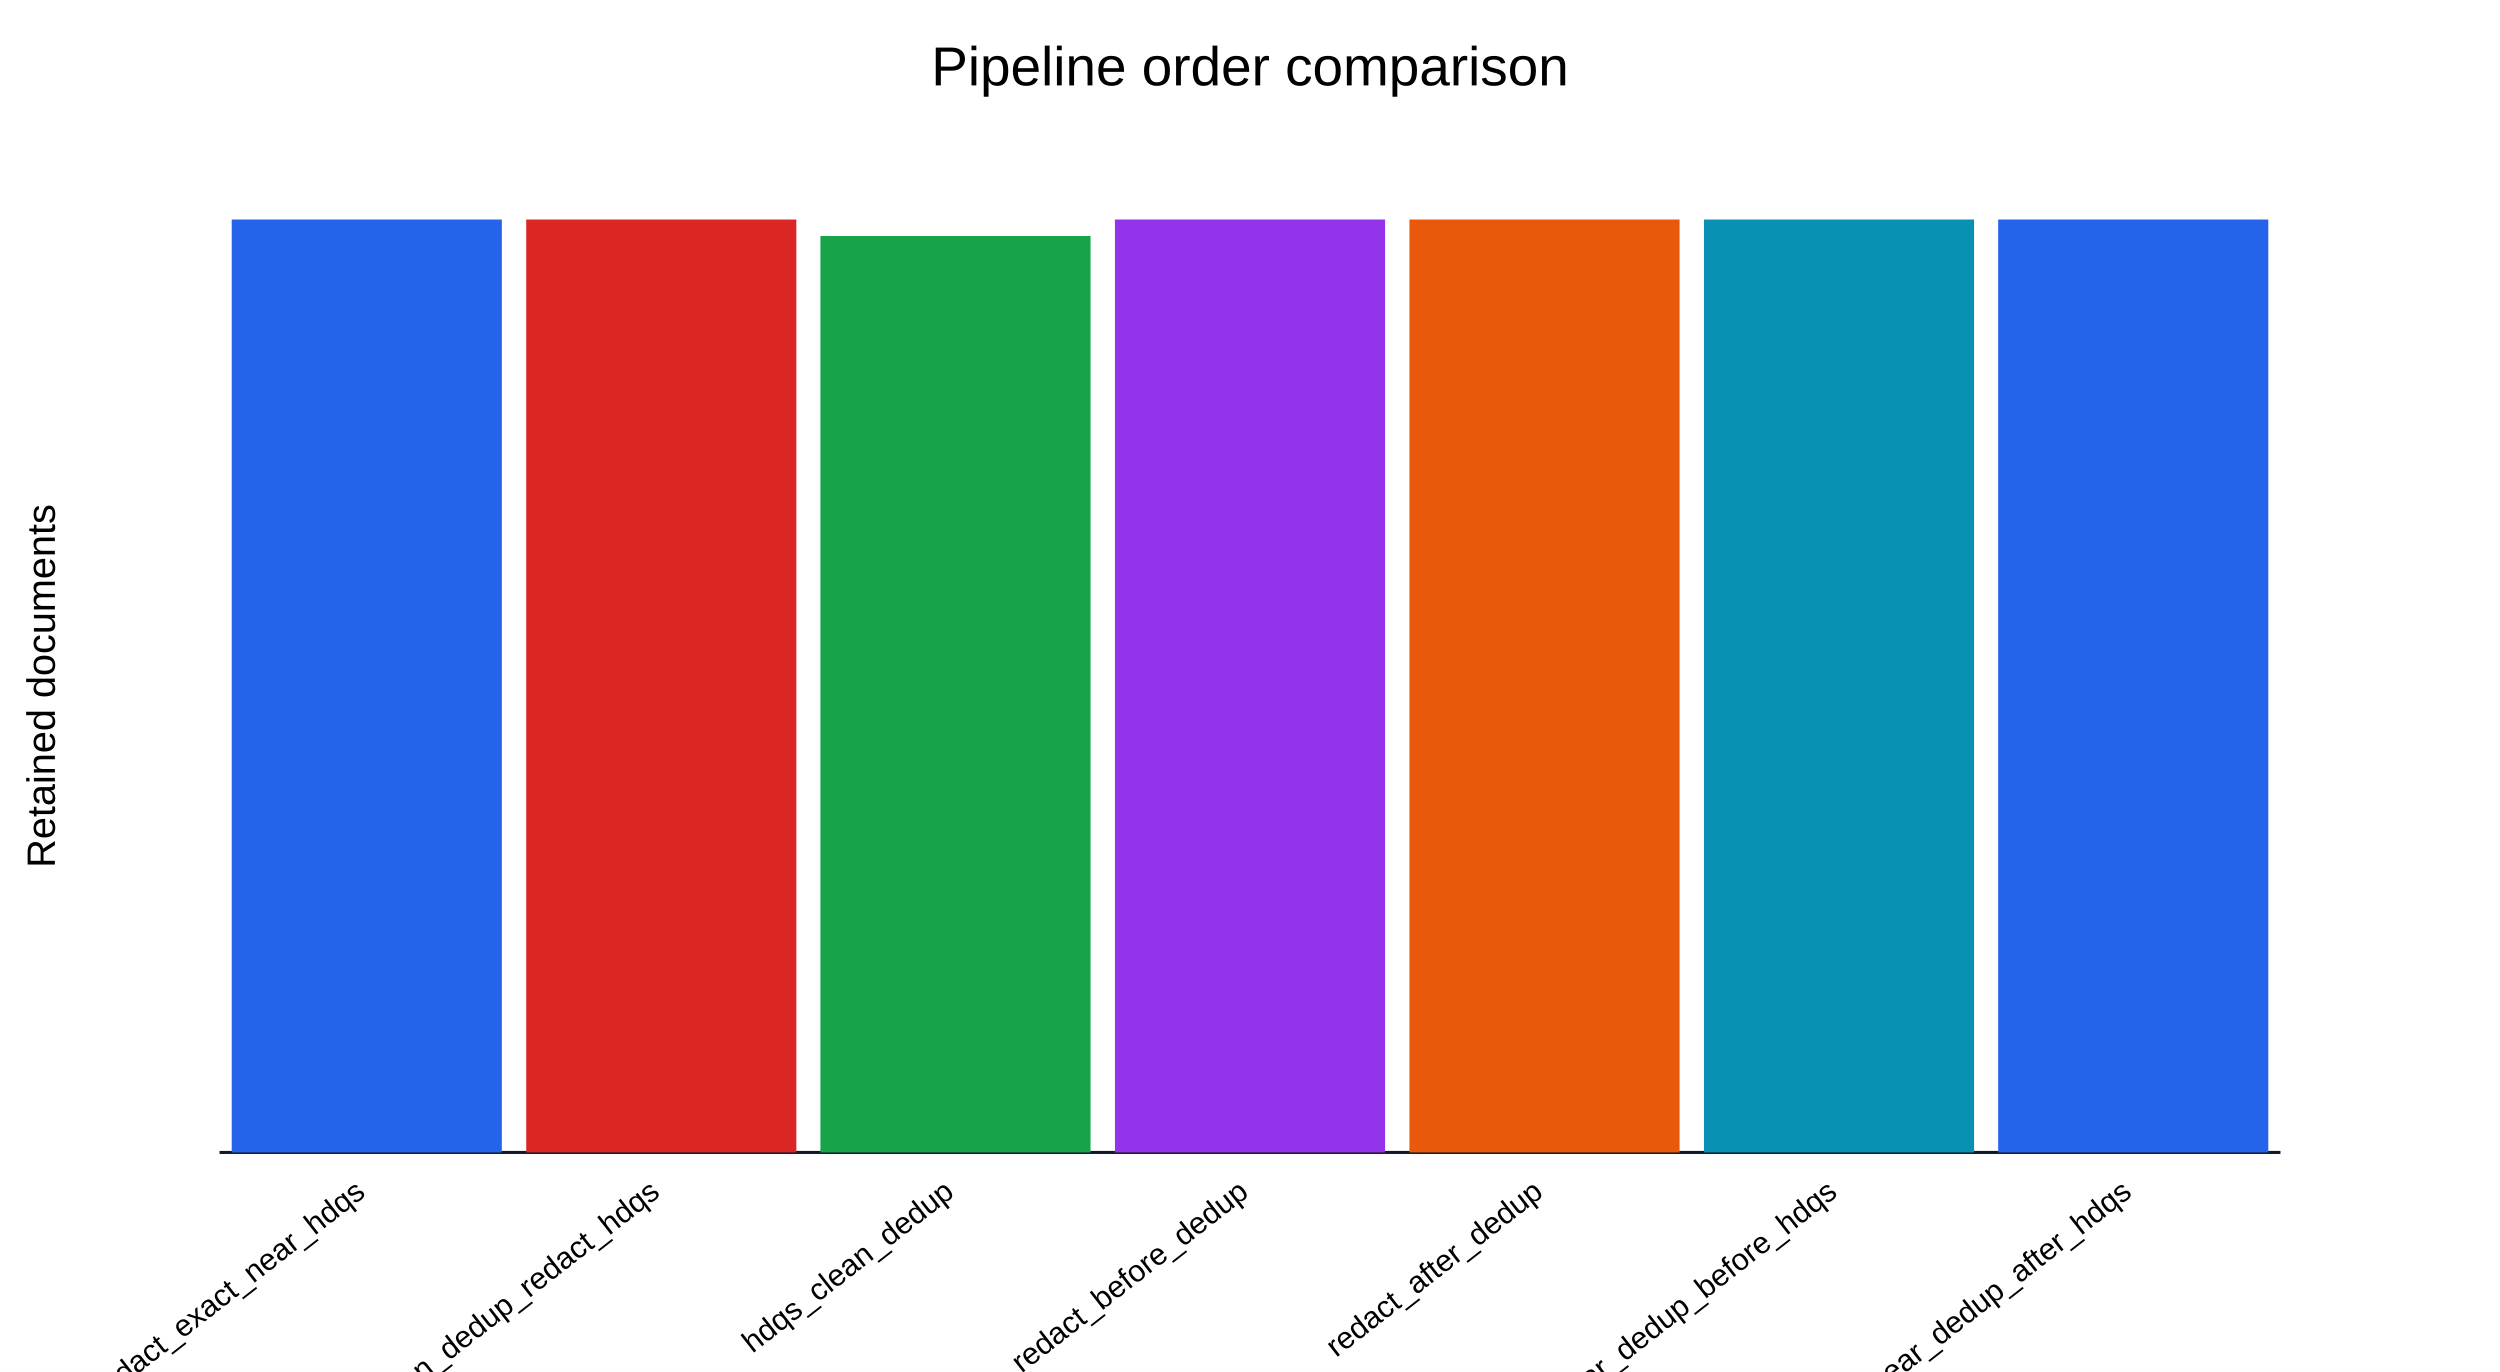
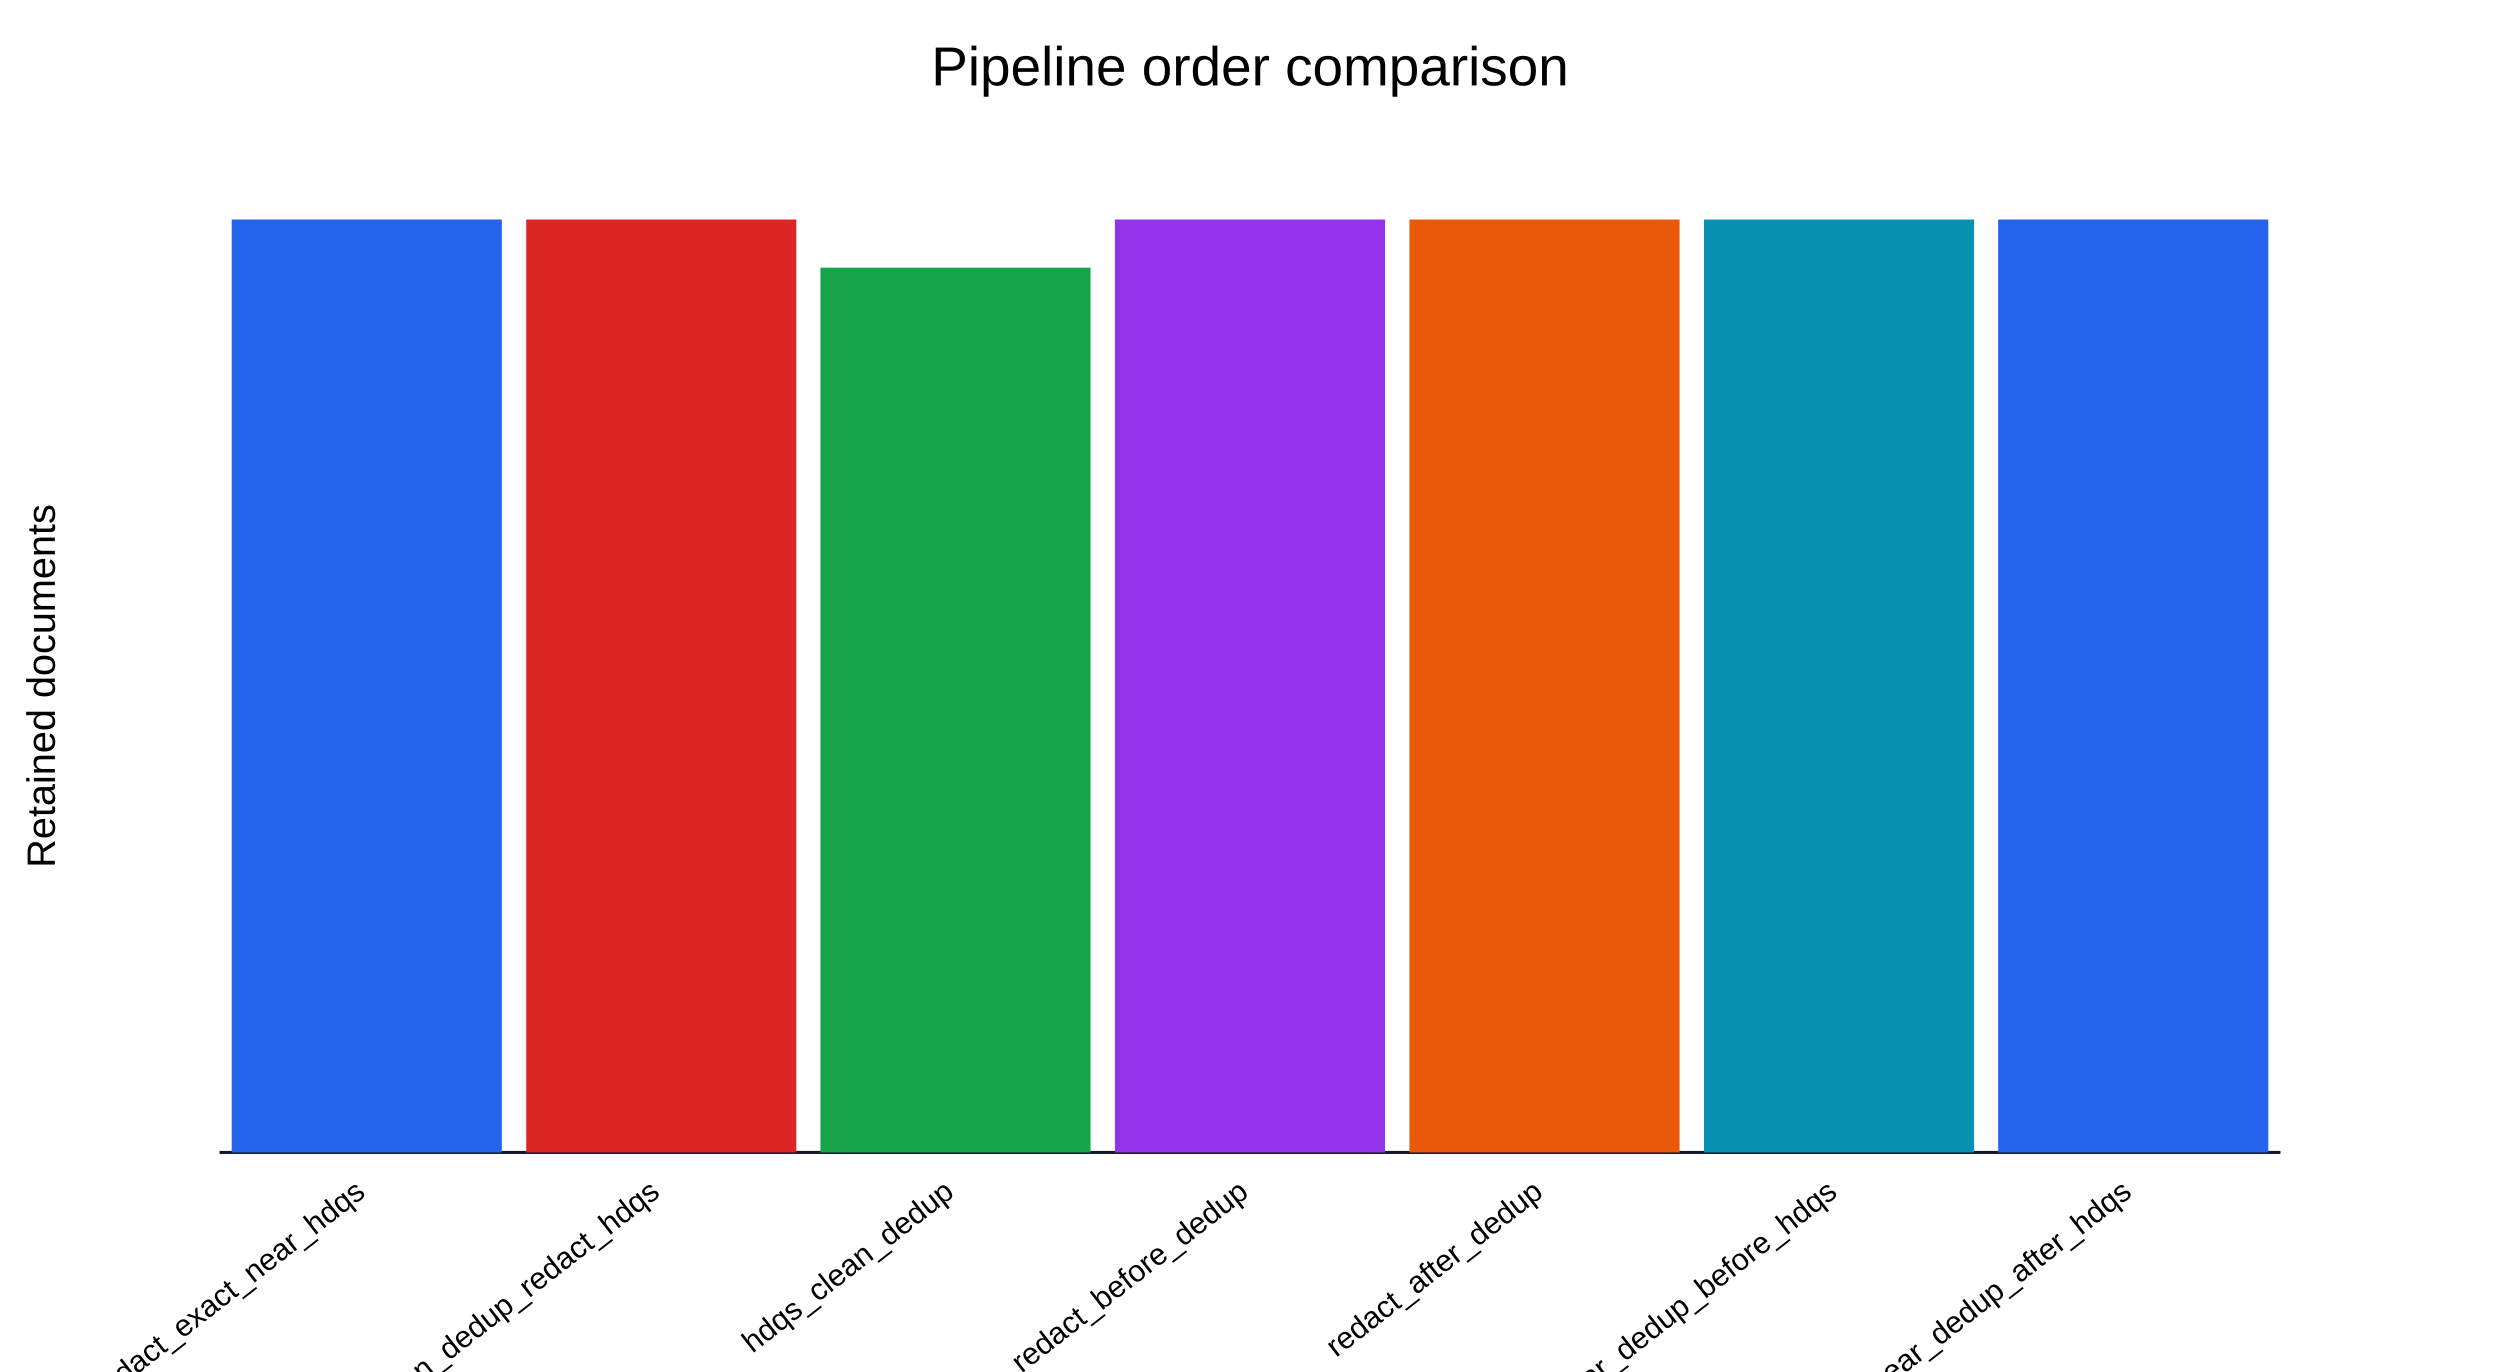
<svg xmlns="http://www.w3.org/2000/svg" width="820" height="450" viewBox="0 0 820 450">
  <rect width="100%" height="100%" fill="white" />
  <text x="410.0" y="28" text-anchor="middle" font-family="Arial" font-size="18">Pipeline order comparison</text>
  <line x1="72" y1="378" x2="748" y2="378" stroke="#111827" />
  <text x="18" y="225.0" text-anchor="middle" transform="rotate(-90 18 225.0)" font-family="Arial" font-size="13">Retained documents</text>
  <rect x="76.0" y="72.0" width="88.6" height="306.0" fill="#2563eb" />
  <text x="120.3" y="392" text-anchor="end" transform="rotate(-38 120.3 392)" font-family="Arial" font-size="10">clean_redact_exact_near_hdqs</text>
  <rect x="172.6" y="72.0" width="88.6" height="306.0" fill="#dc2626" />
  <text x="216.9" y="392" text-anchor="end" transform="rotate(-38 216.9 392)" font-family="Arial" font-size="10">clean_dedup_redact_hdqs</text>
-   <rect x="269.1" y="77.4" width="88.6" height="300.6" fill="#16a34a" />
+   <rect x="269.1" y="87.8" width="88.6" height="290.2" fill="#16a34a" />
  <text x="313.4" y="392" text-anchor="end" transform="rotate(-38 313.4 392)" font-family="Arial" font-size="10">hdqs_clean_dedup</text>
  <rect x="365.7" y="72.0" width="88.6" height="306.0" fill="#9333ea" />
  <text x="410.0" y="392" text-anchor="end" transform="rotate(-38 410.0 392)" font-family="Arial" font-size="10">redact_before_dedup</text>
  <rect x="462.3" y="72.0" width="88.6" height="306.0" fill="#ea580c" />
  <text x="506.6" y="392" text-anchor="end" transform="rotate(-38 506.6 392)" font-family="Arial" font-size="10">redact_after_dedup</text>
  <rect x="558.9" y="72.0" width="88.6" height="306.0" fill="#0891b2" />
  <text x="603.1" y="392" text-anchor="end" transform="rotate(-38 603.1 392)" font-family="Arial" font-size="10">near_dedup_before_hdqs</text>
  <rect x="655.4" y="72.0" width="88.6" height="306.0" fill="#2563eb" />
  <text x="699.7" y="392" text-anchor="end" transform="rotate(-38 699.7 392)" font-family="Arial" font-size="10">near_dedup_after_hdqs</text>
</svg>
